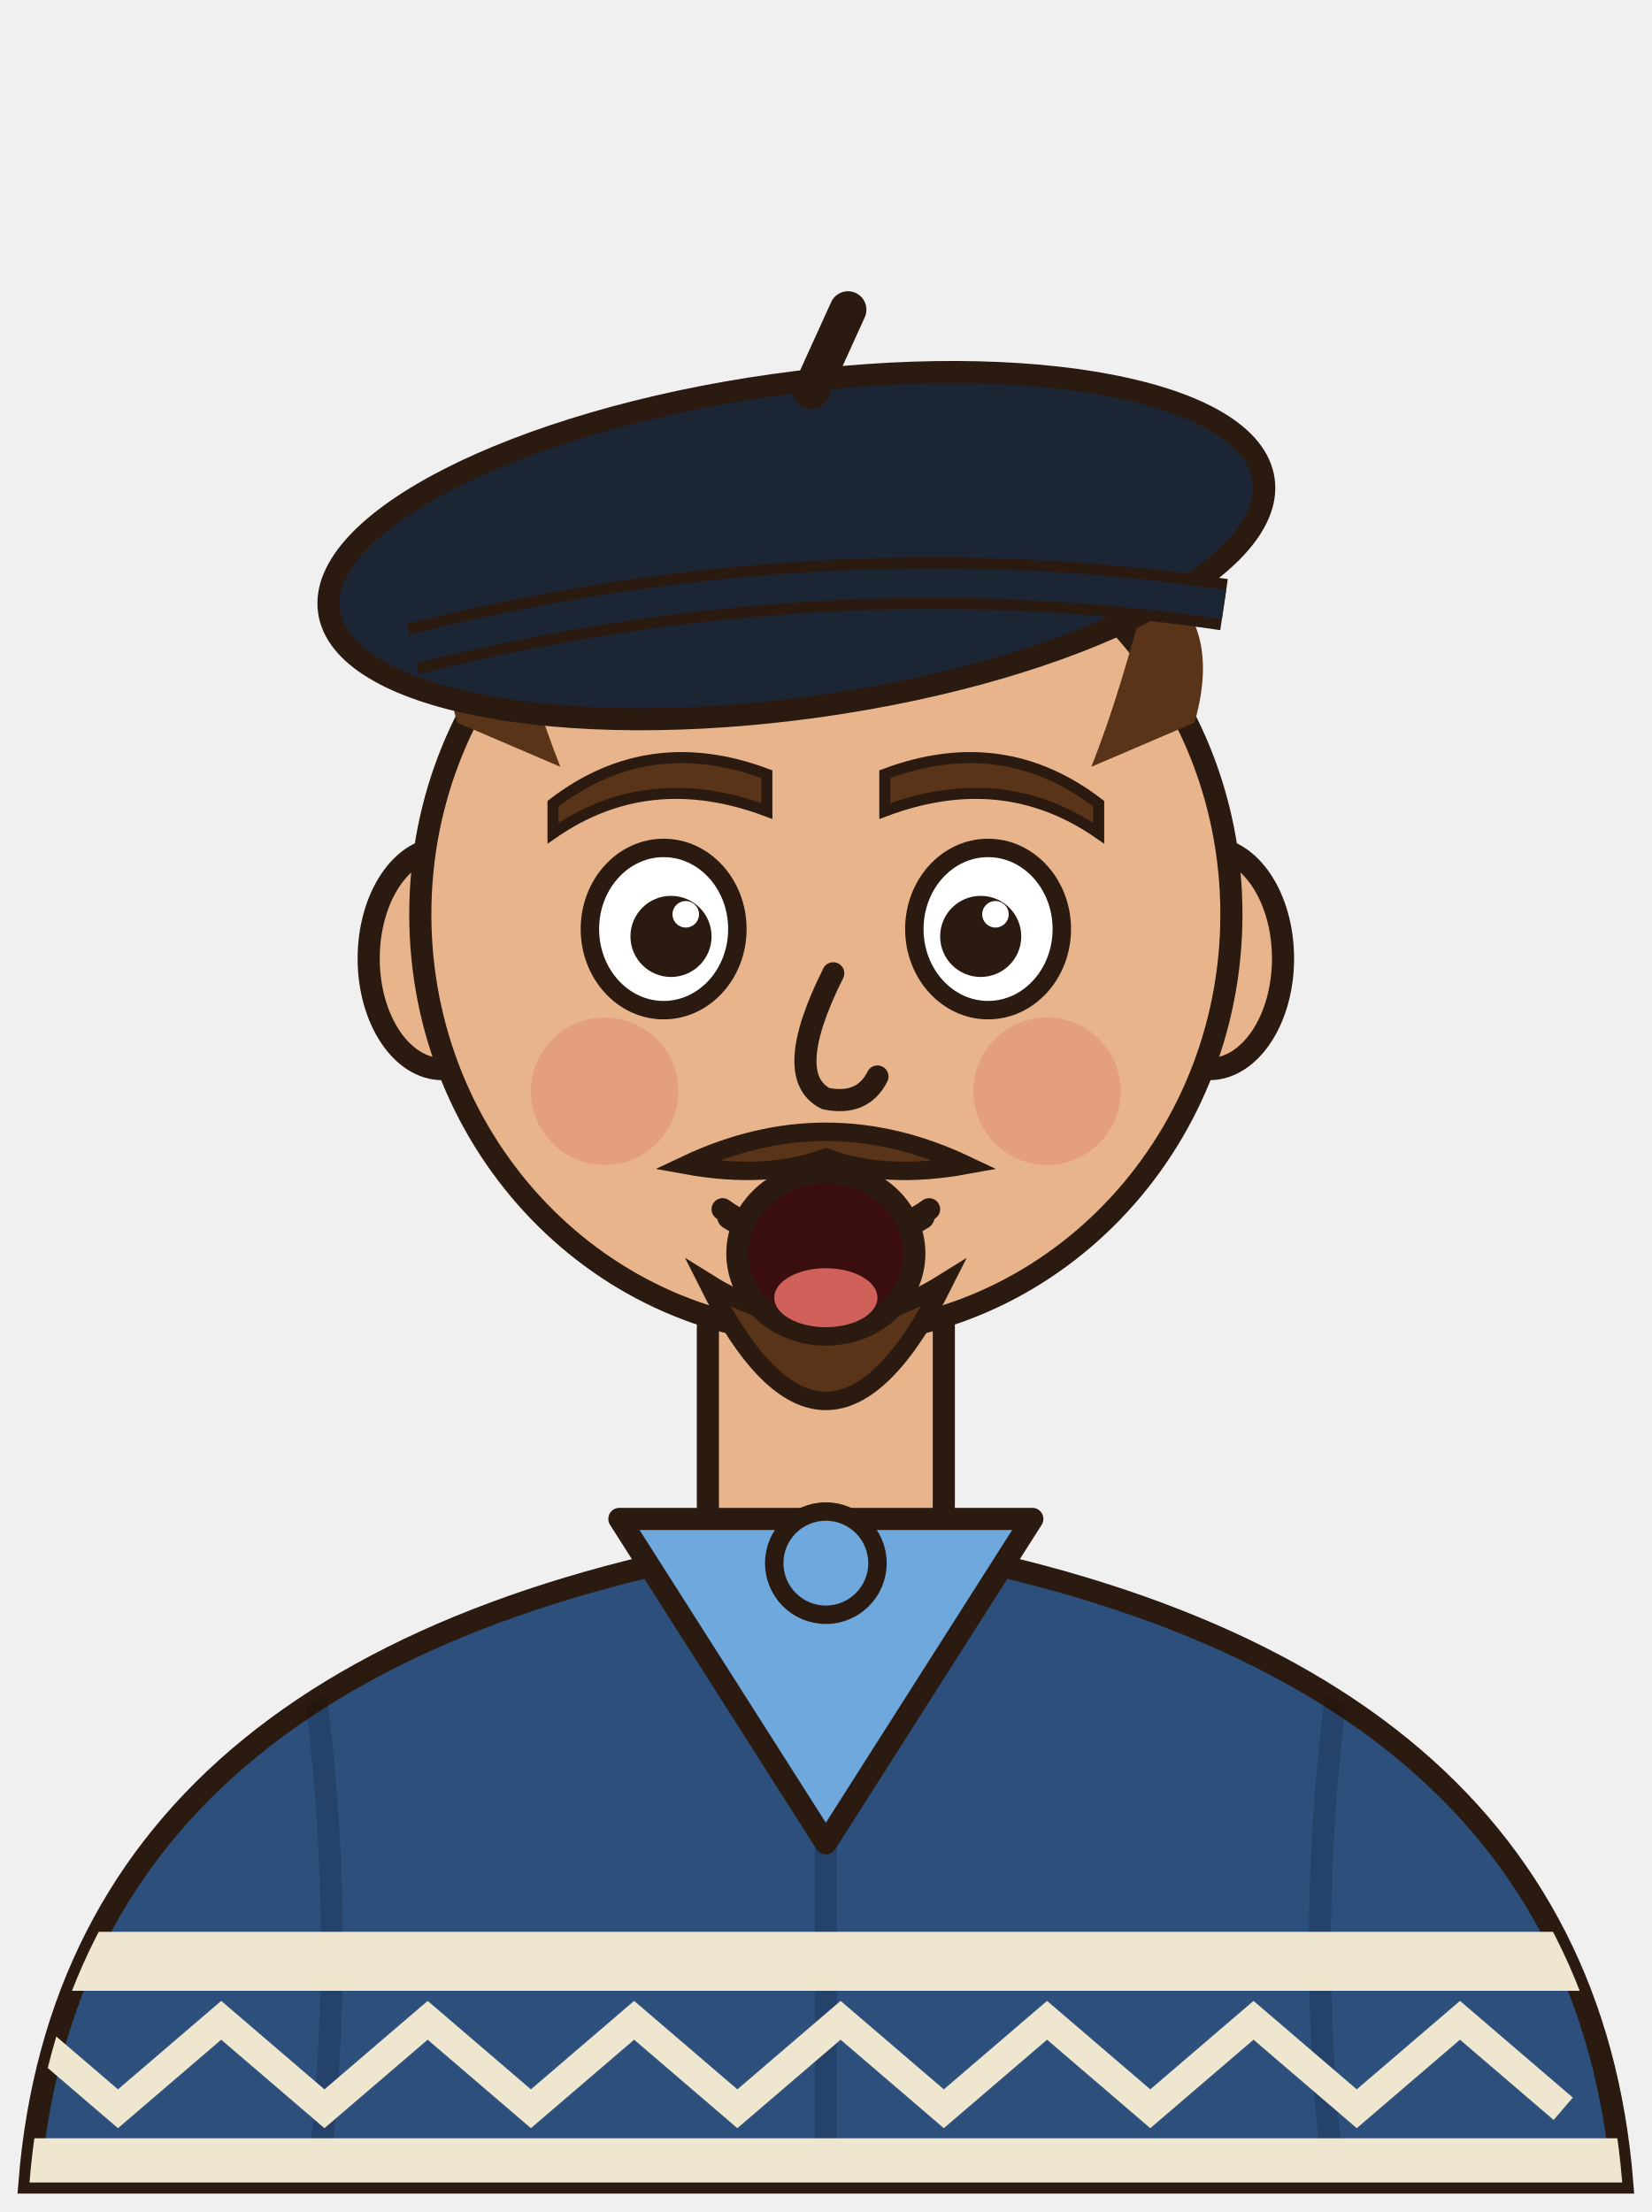
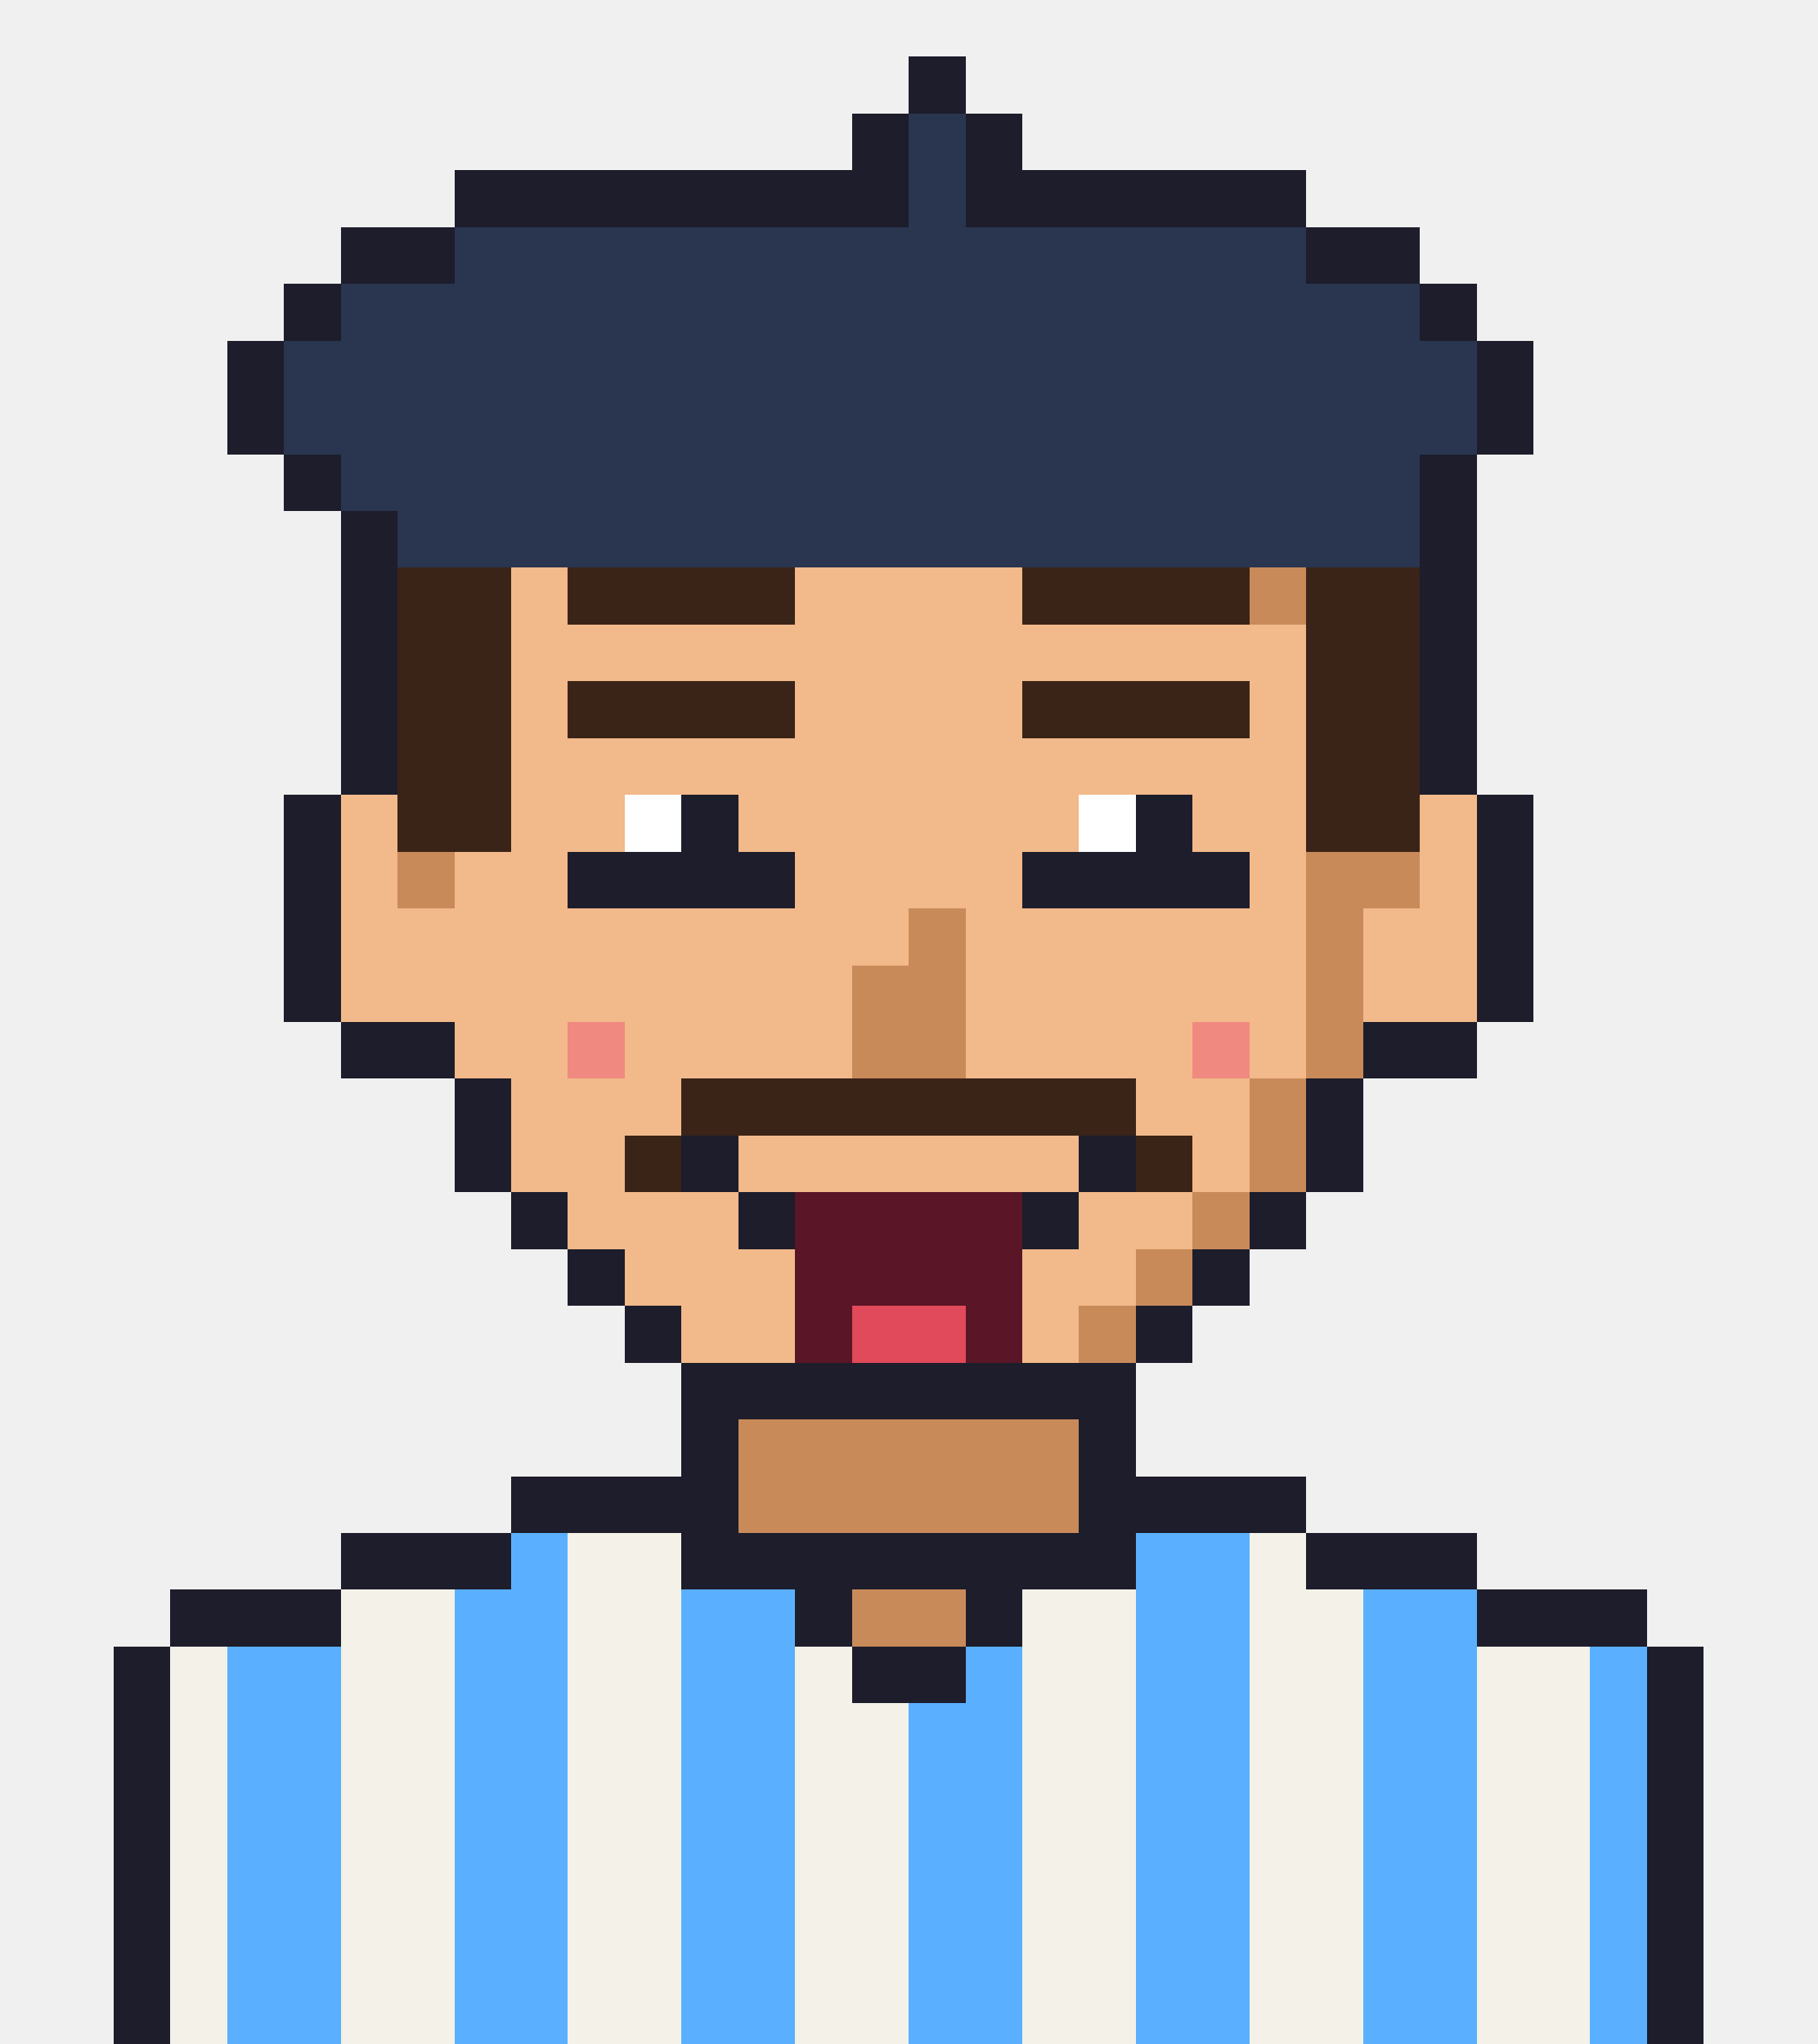
- <svg xmlns="http://www.w3.org/2000/svg" viewBox="-12 -24 224 300">
-   <defs>
-     <clipPath id="cp-g0">
-       <path d="M-8 272 Q-2 198 100 184 Q202 198 208 272 Z" />
-     </clipPath>
-   </defs>
+ <svg xmlns="http://www.w3.org/2000/svg" viewBox="0 0 32 36" shape-rendering="crispEdges" preserveAspectRatio="xMidYMax meet">
  <g class="respira">
-     <rect x="84" y="146" width="32" height="44" rx="10" fill="#e8b48c" stroke="#2b1a10" stroke-width="3" />
-     <path d="M-8 272 Q-2 198 100 184 Q202 198 208 272 Z" fill="#2c4f7c" stroke="#2b1a10" stroke-width="3" />
-     <g clip-path="url(#cp-g0)">
-       <path d="M30 200 Q36 240 30 280 M170 200 Q164 240 170 280 M100 220 L100 280" stroke="#000" stroke-opacity=".15" stroke-width="3" fill="none" />
-       <rect x="-20" y="238" width="260" height="8" fill="#efe6d0" />
-       <polyline points="-10,250 4,262 18,250 32,262 46,250 60,262 74,250 88,262 102,250 116,262 130,250 144,262 158,250 172,262 186,250 200,262 " fill="none" stroke="#efe6d0" stroke-width="4" />
-       <rect x="-20" y="266" width="260" height="6" fill="#efe6d0" />
+     <g class="cuerpo">
+       <rect x="13" y="22" width="6" height="1" fill="#1d1d2b" />
+       <rect x="12" y="23" width="1" height="1" fill="#1d1d2b" />
+       <rect x="13" y="23" width="6" height="1" fill="#c98a5a" />
+       <rect x="19" y="23" width="1" height="1" fill="#1d1d2b" />
+       <rect x="12" y="24" width="1" height="1" fill="#1d1d2b" />
+       <rect x="13" y="24" width="6" height="1" fill="#c98a5a" />
+       <rect x="19" y="24" width="1" height="1" fill="#1d1d2b" />
+       <rect x="12" y="25" width="1" height="1" fill="#1d1d2b" />
+       <rect x="13" y="25" width="6" height="1" fill="#c98a5a" />
+       <rect x="19" y="25" width="1" height="1" fill="#1d1d2b" />
+       <rect x="9" y="26" width="4" height="1" fill="#1d1d2b" />
+       <rect x="13" y="26" width="6" height="1" fill="#c98a5a" />
+       <rect x="19" y="26" width="4" height="1" fill="#1d1d2b" />
+       <rect x="6" y="27" width="3" height="1" fill="#1d1d2b" />
+       <rect x="9" y="27" width="1" height="1" fill="#5ab0ff" />
+       <rect x="10" y="27" width="2" height="1" fill="#f4f1e8" />
+       <rect x="12" y="27" width="8" height="1" fill="#1d1d2b" />
+       <rect x="20" y="27" width="2" height="1" fill="#5ab0ff" />
+       <rect x="22" y="27" width="1" height="1" fill="#f4f1e8" />
+       <rect x="23" y="27" width="3" height="1" fill="#1d1d2b" />
+       <rect x="3" y="28" width="3" height="1" fill="#1d1d2b" />
+       <rect x="6" y="28" width="2" height="1" fill="#f4f1e8" />
+       <rect x="8" y="28" width="2" height="1" fill="#5ab0ff" />
+       <rect x="10" y="28" width="2" height="1" fill="#f4f1e8" />
+       <rect x="12" y="28" width="2" height="1" fill="#5ab0ff" />
+       <rect x="14" y="28" width="1" height="1" fill="#1d1d2b" />
+       <rect x="15" y="28" width="2" height="1" fill="#c98a5a" />
+       <rect x="17" y="28" width="1" height="1" fill="#1d1d2b" />
+       <rect x="18" y="28" width="2" height="1" fill="#f4f1e8" />
+       <rect x="20" y="28" width="2" height="1" fill="#5ab0ff" />
+       <rect x="22" y="28" width="2" height="1" fill="#f4f1e8" />
+       <rect x="24" y="28" width="2" height="1" fill="#5ab0ff" />
+       <rect x="26" y="28" width="3" height="1" fill="#1d1d2b" />
+       <rect x="2" y="29" width="1" height="1" fill="#1d1d2b" />
+       <rect x="3" y="29" width="1" height="1" fill="#f4f1e8" />
+       <rect x="4" y="29" width="2" height="1" fill="#5ab0ff" />
+       <rect x="6" y="29" width="2" height="1" fill="#f4f1e8" />
+       <rect x="8" y="29" width="2" height="1" fill="#5ab0ff" />
+       <rect x="10" y="29" width="2" height="1" fill="#f4f1e8" />
+       <rect x="12" y="29" width="2" height="1" fill="#5ab0ff" />
+       <rect x="14" y="29" width="1" height="1" fill="#f4f1e8" />
+       <rect x="15" y="29" width="2" height="1" fill="#1d1d2b" />
+       <rect x="17" y="29" width="1" height="1" fill="#5ab0ff" />
+       <rect x="18" y="29" width="2" height="1" fill="#f4f1e8" />
+       <rect x="20" y="29" width="2" height="1" fill="#5ab0ff" />
+       <rect x="22" y="29" width="2" height="1" fill="#f4f1e8" />
+       <rect x="24" y="29" width="2" height="1" fill="#5ab0ff" />
+       <rect x="26" y="29" width="2" height="1" fill="#f4f1e8" />
+       <rect x="28" y="29" width="1" height="1" fill="#5ab0ff" />
+       <rect x="29" y="29" width="1" height="1" fill="#1d1d2b" />
+       <rect x="2" y="30" width="1" height="1" fill="#1d1d2b" />
+       <rect x="3" y="30" width="1" height="1" fill="#f4f1e8" />
+       <rect x="4" y="30" width="2" height="1" fill="#5ab0ff" />
+       <rect x="6" y="30" width="2" height="1" fill="#f4f1e8" />
+       <rect x="8" y="30" width="2" height="1" fill="#5ab0ff" />
+       <rect x="10" y="30" width="2" height="1" fill="#f4f1e8" />
+       <rect x="12" y="30" width="2" height="1" fill="#5ab0ff" />
+       <rect x="14" y="30" width="2" height="1" fill="#f4f1e8" />
+       <rect x="16" y="30" width="2" height="1" fill="#5ab0ff" />
+       <rect x="18" y="30" width="2" height="1" fill="#f4f1e8" />
+       <rect x="20" y="30" width="2" height="1" fill="#5ab0ff" />
+       <rect x="22" y="30" width="2" height="1" fill="#f4f1e8" />
+       <rect x="24" y="30" width="2" height="1" fill="#5ab0ff" />
+       <rect x="26" y="30" width="2" height="1" fill="#f4f1e8" />
+       <rect x="28" y="30" width="1" height="1" fill="#5ab0ff" />
+       <rect x="29" y="30" width="1" height="1" fill="#1d1d2b" />
+       <rect x="2" y="31" width="1" height="1" fill="#1d1d2b" />
+       <rect x="3" y="31" width="1" height="1" fill="#f4f1e8" />
+       <rect x="4" y="31" width="2" height="1" fill="#5ab0ff" />
+       <rect x="6" y="31" width="2" height="1" fill="#f4f1e8" />
+       <rect x="8" y="31" width="2" height="1" fill="#5ab0ff" />
+       <rect x="10" y="31" width="2" height="1" fill="#f4f1e8" />
+       <rect x="12" y="31" width="2" height="1" fill="#5ab0ff" />
+       <rect x="14" y="31" width="2" height="1" fill="#f4f1e8" />
+       <rect x="16" y="31" width="2" height="1" fill="#5ab0ff" />
+       <rect x="18" y="31" width="2" height="1" fill="#f4f1e8" />
+       <rect x="20" y="31" width="2" height="1" fill="#5ab0ff" />
+       <rect x="22" y="31" width="2" height="1" fill="#f4f1e8" />
+       <rect x="24" y="31" width="2" height="1" fill="#5ab0ff" />
+       <rect x="26" y="31" width="2" height="1" fill="#f4f1e8" />
+       <rect x="28" y="31" width="1" height="1" fill="#5ab0ff" />
+       <rect x="29" y="31" width="1" height="1" fill="#1d1d2b" />
+       <rect x="2" y="32" width="1" height="1" fill="#1d1d2b" />
+       <rect x="3" y="32" width="1" height="1" fill="#f4f1e8" />
+       <rect x="4" y="32" width="2" height="1" fill="#5ab0ff" />
+       <rect x="6" y="32" width="2" height="1" fill="#f4f1e8" />
+       <rect x="8" y="32" width="2" height="1" fill="#5ab0ff" />
+       <rect x="10" y="32" width="2" height="1" fill="#f4f1e8" />
+       <rect x="12" y="32" width="2" height="1" fill="#5ab0ff" />
+       <rect x="14" y="32" width="2" height="1" fill="#f4f1e8" />
+       <rect x="16" y="32" width="2" height="1" fill="#5ab0ff" />
+       <rect x="18" y="32" width="2" height="1" fill="#f4f1e8" />
+       <rect x="20" y="32" width="2" height="1" fill="#5ab0ff" />
+       <rect x="22" y="32" width="2" height="1" fill="#f4f1e8" />
+       <rect x="24" y="32" width="2" height="1" fill="#5ab0ff" />
+       <rect x="26" y="32" width="2" height="1" fill="#f4f1e8" />
+       <rect x="28" y="32" width="1" height="1" fill="#5ab0ff" />
+       <rect x="29" y="32" width="1" height="1" fill="#1d1d2b" />
+       <rect x="2" y="33" width="1" height="1" fill="#1d1d2b" />
+       <rect x="3" y="33" width="1" height="1" fill="#f4f1e8" />
+       <rect x="4" y="33" width="2" height="1" fill="#5ab0ff" />
+       <rect x="6" y="33" width="2" height="1" fill="#f4f1e8" />
+       <rect x="8" y="33" width="2" height="1" fill="#5ab0ff" />
+       <rect x="10" y="33" width="2" height="1" fill="#f4f1e8" />
+       <rect x="12" y="33" width="2" height="1" fill="#5ab0ff" />
+       <rect x="14" y="33" width="2" height="1" fill="#f4f1e8" />
+       <rect x="16" y="33" width="2" height="1" fill="#5ab0ff" />
+       <rect x="18" y="33" width="2" height="1" fill="#f4f1e8" />
+       <rect x="20" y="33" width="2" height="1" fill="#5ab0ff" />
+       <rect x="22" y="33" width="2" height="1" fill="#f4f1e8" />
+       <rect x="24" y="33" width="2" height="1" fill="#5ab0ff" />
+       <rect x="26" y="33" width="2" height="1" fill="#f4f1e8" />
+       <rect x="28" y="33" width="1" height="1" fill="#5ab0ff" />
+       <rect x="29" y="33" width="1" height="1" fill="#1d1d2b" />
+       <rect x="2" y="34" width="1" height="1" fill="#1d1d2b" />
+       <rect x="3" y="34" width="1" height="1" fill="#f4f1e8" />
+       <rect x="4" y="34" width="2" height="1" fill="#5ab0ff" />
+       <rect x="6" y="34" width="2" height="1" fill="#f4f1e8" />
+       <rect x="8" y="34" width="2" height="1" fill="#5ab0ff" />
+       <rect x="10" y="34" width="2" height="1" fill="#f4f1e8" />
+       <rect x="12" y="34" width="2" height="1" fill="#5ab0ff" />
+       <rect x="14" y="34" width="2" height="1" fill="#f4f1e8" />
+       <rect x="16" y="34" width="2" height="1" fill="#5ab0ff" />
+       <rect x="18" y="34" width="2" height="1" fill="#f4f1e8" />
+       <rect x="20" y="34" width="2" height="1" fill="#5ab0ff" />
+       <rect x="22" y="34" width="2" height="1" fill="#f4f1e8" />
+       <rect x="24" y="34" width="2" height="1" fill="#5ab0ff" />
+       <rect x="26" y="34" width="2" height="1" fill="#f4f1e8" />
+       <rect x="28" y="34" width="1" height="1" fill="#5ab0ff" />
+       <rect x="29" y="34" width="1" height="1" fill="#1d1d2b" />
+       <rect x="2" y="35" width="1" height="1" fill="#1d1d2b" />
+       <rect x="3" y="35" width="1" height="1" fill="#f4f1e8" />
+       <rect x="4" y="35" width="2" height="1" fill="#5ab0ff" />
+       <rect x="6" y="35" width="2" height="1" fill="#f4f1e8" />
+       <rect x="8" y="35" width="2" height="1" fill="#5ab0ff" />
+       <rect x="10" y="35" width="2" height="1" fill="#f4f1e8" />
+       <rect x="12" y="35" width="2" height="1" fill="#5ab0ff" />
+       <rect x="14" y="35" width="2" height="1" fill="#f4f1e8" />
+       <rect x="16" y="35" width="2" height="1" fill="#5ab0ff" />
+       <rect x="18" y="35" width="2" height="1" fill="#f4f1e8" />
+       <rect x="20" y="35" width="2" height="1" fill="#5ab0ff" />
+       <rect x="22" y="35" width="2" height="1" fill="#f4f1e8" />
+       <rect x="24" y="35" width="2" height="1" fill="#5ab0ff" />
+       <rect x="26" y="35" width="2" height="1" fill="#f4f1e8" />
+       <rect x="28" y="35" width="1" height="1" fill="#5ab0ff" />
+       <rect x="29" y="35" width="1" height="1" fill="#1d1d2b" />
    </g>
-     <path d="M72 182 L128 182 L100 226 Z" fill="#6fa8dc" stroke="#2b1a10" stroke-width="3" stroke-linejoin="round" />
-     <circle cx="100" cy="188" r="7" fill="#6fa8dc" stroke="#2b1a10" stroke-width="2.5" />
    <g class="cabeza">
-       <ellipse cx="48" cy="106" rx="10" ry="15" fill="#e8b48c" stroke="#2b1a10" stroke-width="3" />
-       <ellipse cx="152" cy="106" rx="10" ry="15" fill="#e8b48c" stroke="#2b1a10" stroke-width="3" />
-       <ellipse cx="100" cy="100" rx="55" ry="57" fill="#e8b48c" stroke="#2b1a10" stroke-width="3" />
-       <path d="M84 150 Q100 182 116 150 Q100 160 84 150Z" fill="#5a3418" stroke="#2b1a10" stroke-width="2.5" />
-       <circle cx="70" cy="124" r="10" fill="#d8644a" opacity=".25" />
-       <circle cx="130" cy="124" r="10" fill="#d8644a" opacity=".25" />
-       <g transform="translate(78 102)">
-         <g class="anim ojo ojo-i">
-           <g class="parpadeo">
-             <ellipse rx="10" ry="11" fill="#fff" stroke="#2b1a10" stroke-width="2.5" />
-             <circle cx="1" cy="1" r="5.5" fill="#2b1a10" />
-             <circle cx="3" cy="-2" r="1.8" fill="#fff" />
-           </g>
-         </g>
-       </g>
-       <g transform="translate(122 102)">
-         <g class="anim ojo ojo-d">
-           <g class="parpadeo">
-             <ellipse rx="10" ry="11" fill="#fff" stroke="#2b1a10" stroke-width="2.5" />
-             <circle cx="-1" cy="1" r="5.5" fill="#2b1a10" />
-             <circle cx="1" cy="-2" r="1.8" fill="#fff" />
-           </g>
-         </g>
-       </g>
-       <g transform="translate(78 82)">
-         <path class="anim ceja ceja-i" d="M-15 3 Q-2 -7 14 -1 L14 4 Q-2 -2 -15 7Z" fill="#5a3418" stroke="#2b1a10" stroke-width="1.5" />
-       </g>
-       <g transform="translate(122 82)">
-         <path class="anim ceja ceja-d" d="M15 3 Q2 -7 -14 -1 L-14 4 Q2 -2 15 7Z" fill="#5a3418" stroke="#2b1a10" stroke-width="1.5" />
-       </g>
-       <path d="M101 108 Q94 122 100 125 Q105 126 107 122" fill="none" stroke="#2b1a10" stroke-width="3" stroke-linecap="round" />
-       <g transform="translate(100 142)">
-         <g class="anim boca">
-           <rect x="-38" y="-20" width="76" height="40" fill="none" />
-           <path class="anim bv normal" d="M-13 -1 Q0 7 13 -1" fill="none" stroke="#2b1a10" stroke-width="3.5" stroke-linecap="round" />
-           <g class="anim bv mordida">
-             <path d="M-14 -2 Q0 8 14 -2" fill="#9a2e2e" stroke="#2b1a10" stroke-width="3" stroke-linecap="round" />
-             <rect x="-9" y="-3" width="18" height="6" rx="2" fill="#fff" stroke="#2b1a10" stroke-width="2" />
-           </g>
-           <g class="anim bv pico">
-             <ellipse cx="0" cy="1" rx="6" ry="7.5" fill="#c0504a" stroke="#2b1a10" stroke-width="3" />
-             <path d="M-3 1 Q0 3 3 1" stroke="#2b1a10" stroke-width="2" fill="none" />
-           </g>
-           <g class="anim bv abierta">
-             <ellipse cx="0" cy="4" rx="12" ry="11" fill="#3a0e0e" stroke="#2b1a10" stroke-width="3" />
-             <ellipse cx="0" cy="10" rx="7" ry="4" fill="#d0605a" />
-           </g>
-           <path d="M-19 -8 Q0 -17 19 -8 Q8 -6 0 -9 Q-8 -6 -19 -8Z" fill="#5a3418" stroke="#2b1a10" stroke-width="2.5" />
-         </g>
-       </g>
-       <path d="M50 74 Q46 60 56 54 Q60 70 64 80Z M150 74 Q154 60 144 54 Q140 70 136 80Z" fill="#5a3418" />
-       <ellipse cx="96" cy="50" rx="64" ry="22" transform="rotate(-8 96 50)" fill="#1c2533" stroke="#2b1a10" stroke-width="3" />
-       <path d="M44 64 Q100 50 154 58" stroke="#2b1a10" stroke-width="7" fill="none" />
-       <path d="M44 64 Q100 50 154 58" stroke="#1c2533" stroke-width="4" fill="none" />
-       <path d="M98 29 L103 18" stroke="#2b1a10" stroke-width="5" stroke-linecap="round" />
+       <rect x="16" y="1" width="1" height="1" fill="#1d1d2b" />
+       <rect x="15" y="2" width="1" height="1" fill="#1d1d2b" />
+       <rect x="16" y="2" width="1" height="1" fill="#2a3550" />
+       <rect x="17" y="2" width="1" height="1" fill="#1d1d2b" />
+       <rect x="8" y="3" width="8" height="1" fill="#1d1d2b" />
+       <rect x="16" y="3" width="1" height="1" fill="#2a3550" />
+       <rect x="17" y="3" width="6" height="1" fill="#1d1d2b" />
+       <rect x="6" y="4" width="2" height="1" fill="#1d1d2b" />
+       <rect x="8" y="4" width="15" height="1" fill="#2a3550" />
+       <rect x="23" y="4" width="2" height="1" fill="#1d1d2b" />
+       <rect x="5" y="5" width="1" height="1" fill="#1d1d2b" />
+       <rect x="6" y="5" width="19" height="1" fill="#2a3550" />
+       <rect x="25" y="5" width="1" height="1" fill="#1d1d2b" />
+       <rect x="4" y="6" width="1" height="1" fill="#1d1d2b" />
+       <rect x="5" y="6" width="21" height="1" fill="#2a3550" />
+       <rect x="26" y="6" width="1" height="1" fill="#1d1d2b" />
+       <rect x="4" y="7" width="1" height="1" fill="#1d1d2b" />
+       <rect x="5" y="7" width="21" height="1" fill="#2a3550" />
+       <rect x="26" y="7" width="1" height="1" fill="#1d1d2b" />
+       <rect x="5" y="8" width="1" height="1" fill="#1d1d2b" />
+       <rect x="6" y="8" width="19" height="1" fill="#2a3550" />
+       <rect x="25" y="8" width="1" height="1" fill="#1d1d2b" />
+       <rect x="6" y="9" width="1" height="1" fill="#1d1d2b" />
+       <rect x="7" y="9" width="18" height="1" fill="#2a3550" />
+       <rect x="25" y="9" width="1" height="1" fill="#1d1d2b" />
+       <rect x="6" y="10" width="1" height="1" fill="#1d1d2b" />
+       <rect x="7" y="10" width="2" height="1" fill="#3a2418" />
+       <rect x="9" y="10" width="13" height="1" fill="#f2b98a" />
+       <rect x="22" y="10" width="1" height="1" fill="#c98a5a" />
+       <rect x="23" y="10" width="2" height="1" fill="#3a2418" />
+       <rect x="25" y="10" width="1" height="1" fill="#1d1d2b" />
+       <rect x="6" y="11" width="1" height="1" fill="#1d1d2b" />
+       <rect x="7" y="11" width="2" height="1" fill="#3a2418" />
+       <rect x="9" y="11" width="14" height="1" fill="#f2b98a" />
+       <rect x="23" y="11" width="2" height="1" fill="#3a2418" />
+       <rect x="25" y="11" width="1" height="1" fill="#1d1d2b" />
+       <rect x="6" y="12" width="1" height="1" fill="#1d1d2b" />
+       <rect x="7" y="12" width="2" height="1" fill="#3a2418" />
+       <rect x="9" y="12" width="14" height="1" fill="#f2b98a" />
+       <rect x="23" y="12" width="2" height="1" fill="#3a2418" />
+       <rect x="25" y="12" width="1" height="1" fill="#1d1d2b" />
+       <rect x="6" y="13" width="1" height="1" fill="#1d1d2b" />
+       <rect x="7" y="13" width="2" height="1" fill="#3a2418" />
+       <rect x="9" y="13" width="14" height="1" fill="#f2b98a" />
+       <rect x="23" y="13" width="2" height="1" fill="#3a2418" />
+       <rect x="25" y="13" width="1" height="1" fill="#1d1d2b" />
+       <rect x="5" y="14" width="1" height="1" fill="#1d1d2b" />
+       <rect x="6" y="14" width="1" height="1" fill="#f2b98a" />
+       <rect x="7" y="14" width="2" height="1" fill="#3a2418" />
+       <rect x="9" y="14" width="14" height="1" fill="#f2b98a" />
+       <rect x="23" y="14" width="2" height="1" fill="#3a2418" />
+       <rect x="25" y="14" width="1" height="1" fill="#f2b98a" />
+       <rect x="26" y="14" width="1" height="1" fill="#1d1d2b" />
+       <rect x="5" y="15" width="1" height="1" fill="#1d1d2b" />
+       <rect x="6" y="15" width="1" height="1" fill="#f2b98a" />
+       <rect x="7" y="15" width="1" height="1" fill="#c98a5a" />
+       <rect x="8" y="15" width="15" height="1" fill="#f2b98a" />
+       <rect x="23" y="15" width="2" height="1" fill="#c98a5a" />
+       <rect x="25" y="15" width="1" height="1" fill="#f2b98a" />
+       <rect x="26" y="15" width="1" height="1" fill="#1d1d2b" />
+       <rect x="5" y="16" width="1" height="1" fill="#1d1d2b" />
+       <rect x="6" y="16" width="10" height="1" fill="#f2b98a" />
+       <rect x="16" y="16" width="1" height="1" fill="#c98a5a" />
+       <rect x="17" y="16" width="6" height="1" fill="#f2b98a" />
+       <rect x="23" y="16" width="1" height="1" fill="#c98a5a" />
+       <rect x="24" y="16" width="2" height="1" fill="#f2b98a" />
+       <rect x="26" y="16" width="1" height="1" fill="#1d1d2b" />
+       <rect x="5" y="17" width="1" height="1" fill="#1d1d2b" />
+       <rect x="6" y="17" width="9" height="1" fill="#f2b98a" />
+       <rect x="15" y="17" width="2" height="1" fill="#c98a5a" />
+       <rect x="17" y="17" width="6" height="1" fill="#f2b98a" />
+       <rect x="23" y="17" width="1" height="1" fill="#c98a5a" />
+       <rect x="24" y="17" width="2" height="1" fill="#f2b98a" />
+       <rect x="26" y="17" width="1" height="1" fill="#1d1d2b" />
+       <rect x="6" y="18" width="2" height="1" fill="#1d1d2b" />
+       <rect x="8" y="18" width="2" height="1" fill="#f2b98a" />
+       <rect x="10" y="18" width="1" height="1" fill="#f08a80" />
+       <rect x="11" y="18" width="4" height="1" fill="#f2b98a" />
+       <rect x="15" y="18" width="2" height="1" fill="#c98a5a" />
+       <rect x="17" y="18" width="4" height="1" fill="#f2b98a" />
+       <rect x="21" y="18" width="1" height="1" fill="#f08a80" />
+       <rect x="22" y="18" width="1" height="1" fill="#f2b98a" />
+       <rect x="23" y="18" width="1" height="1" fill="#c98a5a" />
+       <rect x="24" y="18" width="2" height="1" fill="#1d1d2b" />
+       <rect x="8" y="19" width="1" height="1" fill="#1d1d2b" />
+       <rect x="9" y="19" width="3" height="1" fill="#f2b98a" />
+       <rect x="12" y="19" width="8" height="1" fill="#3a2418" />
+       <rect x="20" y="19" width="2" height="1" fill="#f2b98a" />
+       <rect x="22" y="19" width="1" height="1" fill="#c98a5a" />
+       <rect x="23" y="19" width="1" height="1" fill="#1d1d2b" />
+       <rect x="8" y="20" width="1" height="1" fill="#1d1d2b" />
+       <rect x="9" y="20" width="2" height="1" fill="#f2b98a" />
+       <rect x="11" y="20" width="1" height="1" fill="#3a2418" />
+       <rect x="12" y="20" width="8" height="1" fill="#f2b98a" />
+       <rect x="20" y="20" width="1" height="1" fill="#3a2418" />
+       <rect x="21" y="20" width="1" height="1" fill="#f2b98a" />
+       <rect x="22" y="20" width="1" height="1" fill="#c98a5a" />
+       <rect x="23" y="20" width="1" height="1" fill="#1d1d2b" />
+       <rect x="9" y="21" width="1" height="1" fill="#1d1d2b" />
+       <rect x="10" y="21" width="11" height="1" fill="#f2b98a" />
+       <rect x="21" y="21" width="1" height="1" fill="#c98a5a" />
+       <rect x="22" y="21" width="1" height="1" fill="#1d1d2b" />
+       <rect x="10" y="22" width="1" height="1" fill="#1d1d2b" />
+       <rect x="11" y="22" width="9" height="1" fill="#f2b98a" />
+       <rect x="20" y="22" width="1" height="1" fill="#c98a5a" />
+       <rect x="21" y="22" width="1" height="1" fill="#1d1d2b" />
+       <rect x="11" y="23" width="1" height="1" fill="#1d1d2b" />
+       <rect x="12" y="23" width="7" height="1" fill="#f2b98a" />
+       <rect x="19" y="23" width="1" height="1" fill="#c98a5a" />
+       <rect x="20" y="23" width="1" height="1" fill="#1d1d2b" />
+       <rect x="12" y="24" width="8" height="1" fill="#1d1d2b" />
+       <g class="capa ojo-i parpadeo">
+         <rect x="11" y="14" width="1" height="1" fill="#ffffff" />
+         <rect x="12" y="14" width="1" height="1" fill="#1d1d2b" />
+         <rect x="11" y="15" width="2" height="1" fill="#1d1d2b" />
+       </g>
+       <g class="capa ojo-d parpadeo">
+         <rect x="19" y="14" width="1" height="1" fill="#ffffff" />
+         <rect x="20" y="14" width="1" height="1" fill="#1d1d2b" />
+         <rect x="19" y="15" width="2" height="1" fill="#1d1d2b" />
+       </g>
+       <g class="capa ojo-i-c">
+         <rect x="10" y="15" width="4" height="1" fill="#1d1d2b" />
+       </g>
+       <g class="capa ojo-d-c">
+         <rect x="18" y="15" width="4" height="1" fill="#1d1d2b" />
+       </g>
+       <g class="capa cejas">
+         <rect x="10" y="12" width="4" height="1" fill="#3a2418" />
+         <rect x="18" y="12" width="4" height="1" fill="#3a2418" />
+       </g>
+       <g class="capa cejas-arriba">
+         <rect x="10" y="10" width="4" height="1" fill="#3a2418" />
+         <rect x="18" y="10" width="4" height="1" fill="#3a2418" />
+       </g>
+       <g class="capa boca">
+         <rect x="14" y="21" width="4" height="1" fill="#1d1d2b" />
+       </g>
+       <g class="capa boca-der">
+         <rect x="19" y="20" width="1" height="1" fill="#1d1d2b" />
+         <rect x="16" y="21" width="3" height="1" fill="#1d1d2b" />
+       </g>
+       <g class="capa boca-izq">
+         <rect x="12" y="20" width="1" height="1" fill="#1d1d2b" />
+         <rect x="13" y="21" width="3" height="1" fill="#1d1d2b" />
+       </g>
+       <g class="capa boca-muerde">
+         <rect x="14" y="21" width="4" height="1" fill="#ffffff" />
+         <rect x="14" y="22" width="4" height="1" fill="#e04a5a" />
+       </g>
+       <g class="capa boca-trompa">
+         <rect x="15" y="21" width="1" height="1" fill="#1d1d2b" />
+         <rect x="16" y="21" width="1" height="1" fill="#e04a5a" />
+         <rect x="15" y="22" width="2" height="1" fill="#e04a5a" />
+       </g>
+       <g class="capa boca-abierta">
+         <rect x="14" y="21" width="4" height="1" fill="#5a1626" />
+         <rect x="14" y="22" width="4" height="1" fill="#5a1626" />
+         <rect x="14" y="23" width="1" height="1" fill="#5a1626" />
+         <rect x="15" y="23" width="2" height="1" fill="#e04a5a" />
+         <rect x="17" y="23" width="1" height="1" fill="#5a1626" />
+       </g>
    </g>
  </g>
</svg>
